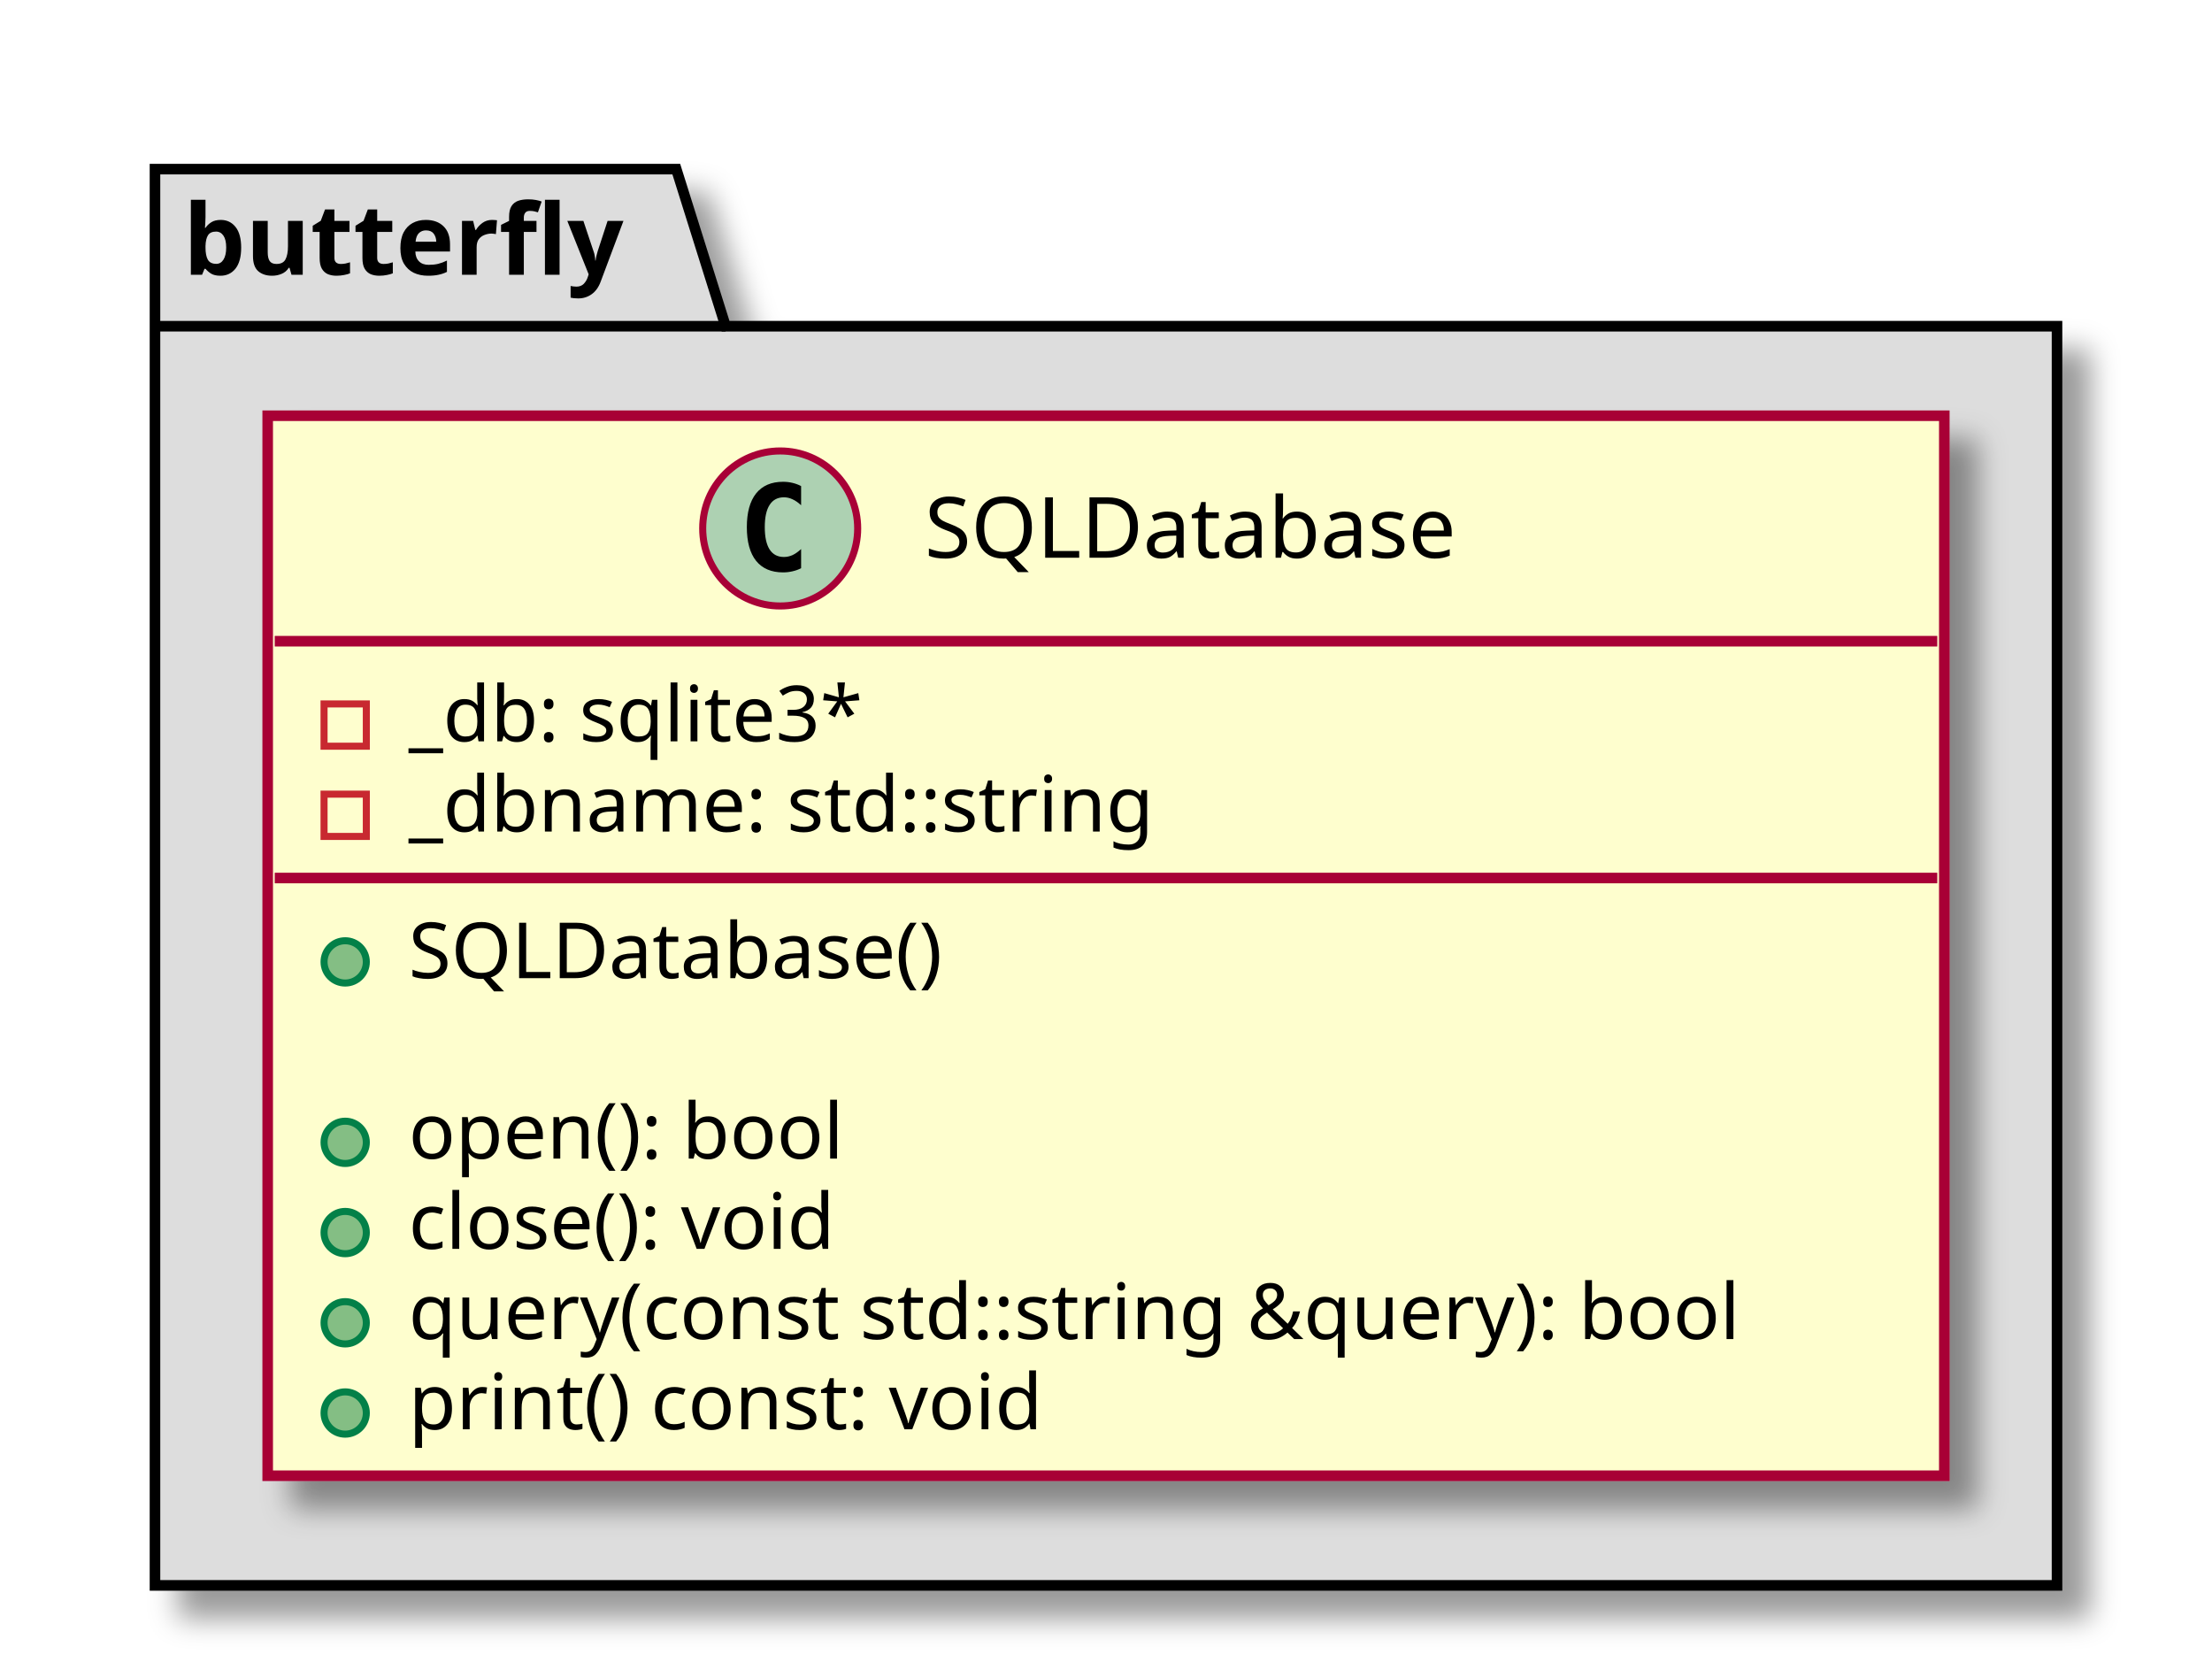
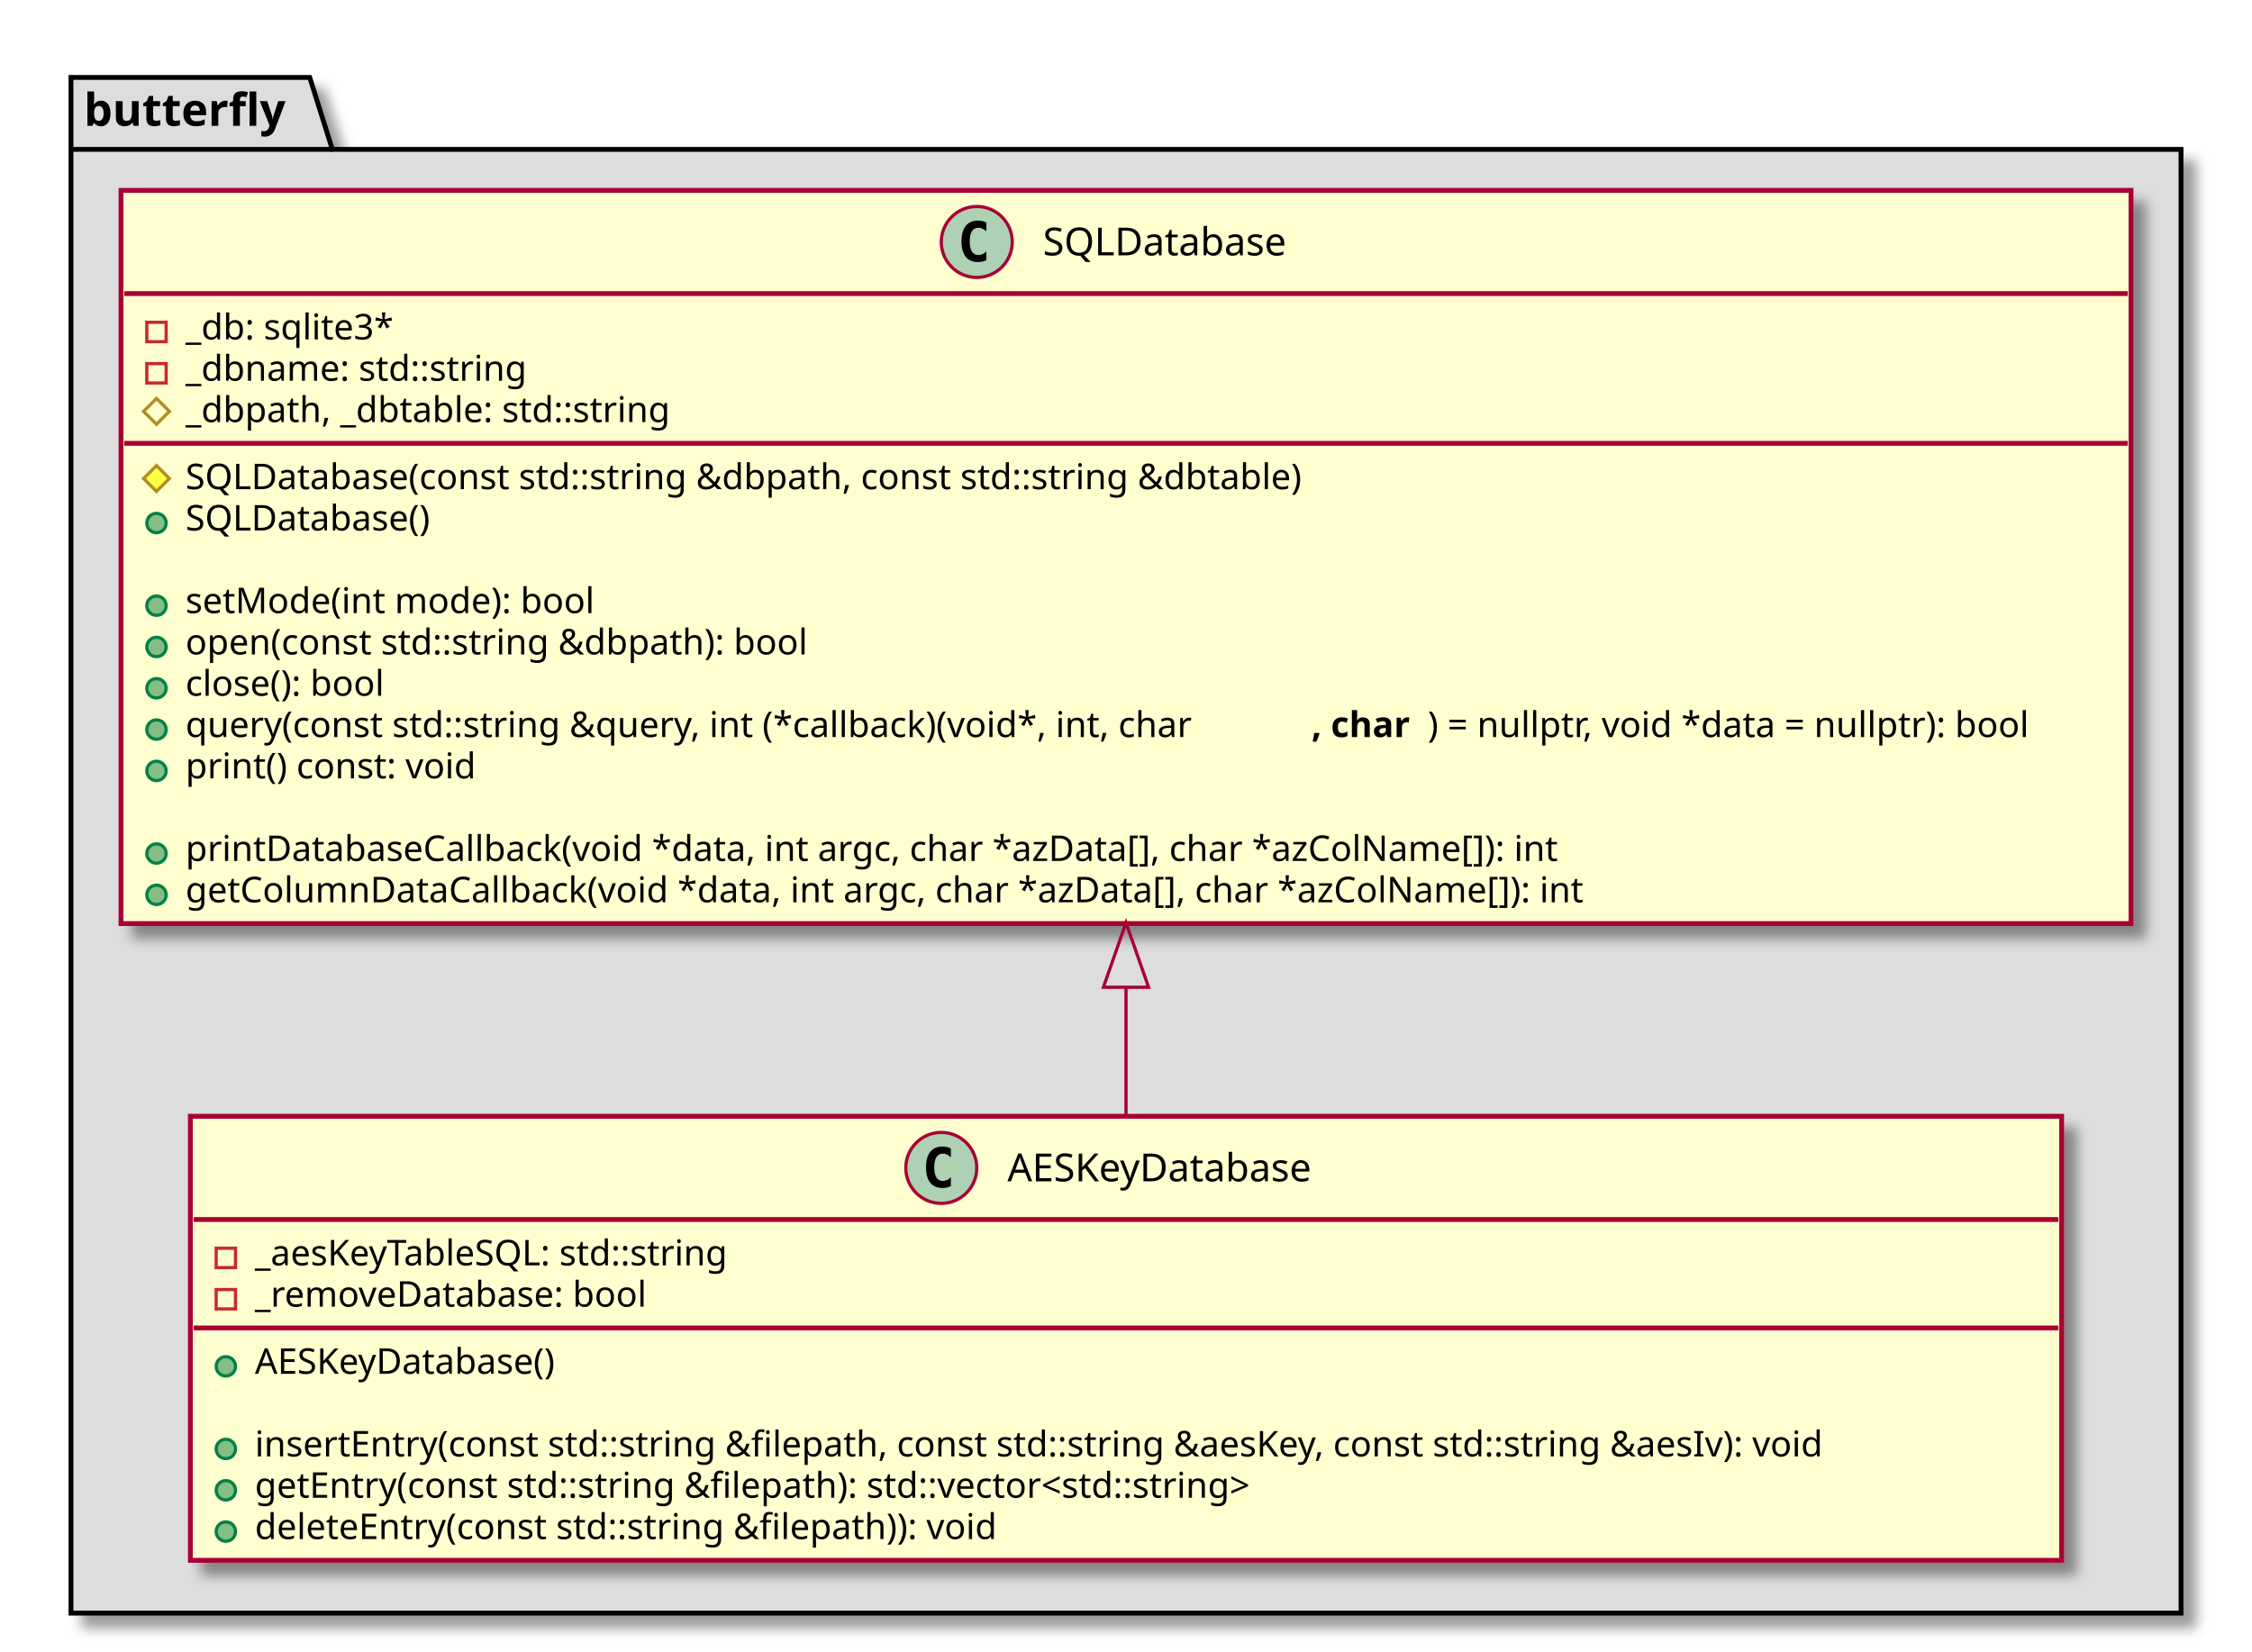
- <svg xmlns="http://www.w3.org/2000/svg" contentScriptType="application/ecmascript" contentStyleType="text/css" height="237px" preserveAspectRatio="none" style="width:314px;height:237px;" version="1.1" viewBox="0 0 314 237" width="314px" zoomAndPan="magnify">
+ <svg xmlns="http://www.w3.org/2000/svg" contentScriptType="application/ecmascript" contentStyleType="text/css" height="512px" preserveAspectRatio="none" style="width:698px;height:512px;" version="1.1" viewBox="0 0 698 512" width="698px" zoomAndPan="magnify">
  <defs>
-     <filter height="300%" id="f1jugfltjnm7i9" width="300%" x="-1" y="-1">
+     <filter height="300%" id="f67qo22thl5av" width="300%" x="-1" y="-1">
      <feGaussianBlur result="blurOut" stdDeviation="2.0" />
      <feColorMatrix in="blurOut" result="blurOut2" type="matrix" values="0 0 0 0 0 0 0 0 0 0 0 0 0 0 0 0 0 0 .4 0" />
      <feOffset dx="4.0" dy="4.0" in="blurOut2" result="blurOut3" />
      <feBlend in="SourceGraphic" in2="blurOut3" mode="normal" />
    </filter>
  </defs>
  <g>
-     <polygon fill="#DDDDDD" filter="url(#f1jugfltjnm7i9)" points="22,24,96,24,103,46.297,292,46.297,292,225,22,225,22,24" style="stroke: #000000; stroke-width: 1.5;" />
+     <polygon fill="#DDDDDD" filter="url(#f67qo22thl5av)" points="22,24,96,24,103,46.297,676,46.297,676,500,22,500,22,24" style="stroke: #000000; stroke-width: 1.5;" />
    <line style="stroke: #000000; stroke-width: 1.5;" x1="22" x2="103" y1="46.297" y2="46.297" />
    <text fill="#000000" font-family="sans-serif" font-size="14" font-weight="bold" lengthAdjust="spacingAndGlyphs" textLength="68" x="26" y="38.995">butterfly</text>
-     <rect fill="#FEFECE" filter="url(#f1jugfltjnm7i9)" height="150.438" id="SQLDatabase" style="stroke: #A80036; stroke-width: 1.5;" width="238" x="38" y="59" />
-     <ellipse cx="110.75" cy="75" fill="#ADD1B2" rx="11" ry="11" style="stroke: #A80036; stroke-width: 1.0;" />
-     <path d="M113.719,80.641 Q113.141,80.938 112.5,81.078 Q111.859,81.234 111.156,81.234 Q108.656,81.234 107.328,79.594 Q106.016,77.938 106.016,74.812 Q106.016,71.688 107.328,70.031 Q108.656,68.375 111.156,68.375 Q111.859,68.375 112.5,68.531 Q113.156,68.688 113.719,68.984 L113.719,71.703 Q113.094,71.125 112.5,70.859 Q111.906,70.578 111.281,70.578 Q109.938,70.578 109.25,71.656 Q108.562,72.719 108.562,74.812 Q108.562,76.906 109.25,77.984 Q109.938,79.047 111.281,79.047 Q111.906,79.047 112.5,78.781 Q113.094,78.5 113.719,77.922 L113.719,80.641 Z " />
-     <text fill="#000000" font-family="sans-serif" font-size="12" lengthAdjust="spacingAndGlyphs" textLength="84" x="131.25" y="79.154">SQLDatabase</text>
-     <line style="stroke: #A80036; stroke-width: 1.5;" x1="39" x2="275" y1="91" y2="91" />
-     <rect fill="none" height="6" style="stroke: #C82930; stroke-width: 1.0;" width="6" x="46" y="99.902" />
-     <text fill="#000000" font-family="sans-serif" font-size="11" lengthAdjust="spacingAndGlyphs" textLength="72" x="58" y="105.21">_db: sqlite3*</text>
-     <rect fill="none" height="6" style="stroke: #C82930; stroke-width: 1.0;" width="6" x="46" y="112.707" />
-     <text fill="#000000" font-family="sans-serif" font-size="11" lengthAdjust="spacingAndGlyphs" textLength="119" x="58" y="118.015">_dbname: std::string</text>
-     <line style="stroke: #A80036; stroke-width: 1.5;" x1="39" x2="275" y1="124.609" y2="124.609" />
-     <ellipse cx="49" cy="136.512" fill="#84BE84" rx="3" ry="3" style="stroke: #038048; stroke-width: 1.0;" />
-     <text fill="#000000" font-family="sans-serif" font-size="11" lengthAdjust="spacingAndGlyphs" textLength="85" x="58" y="138.82">SQLDatabase()</text>
-     <text fill="#000000" font-family="sans-serif" font-size="11" lengthAdjust="spacingAndGlyphs" textLength="0" x="62" y="151.625" />
-     <ellipse cx="49" cy="162.121" fill="#84BE84" rx="3" ry="3" style="stroke: #038048; stroke-width: 1.0;" />
-     <text fill="#000000" font-family="sans-serif" font-size="11" lengthAdjust="spacingAndGlyphs" textLength="68" x="58" y="164.429">open(): bool</text>
-     <ellipse cx="49" cy="174.926" fill="#84BE84" rx="3" ry="3" style="stroke: #038048; stroke-width: 1.0;" />
-     <text fill="#000000" font-family="sans-serif" font-size="11" lengthAdjust="spacingAndGlyphs" textLength="69" x="58" y="177.234">close(): void</text>
-     <ellipse cx="49" cy="187.731" fill="#84BE84" rx="3" ry="3" style="stroke: #038048; stroke-width: 1.0;" />
-     <text fill="#000000" font-family="sans-serif" font-size="11" lengthAdjust="spacingAndGlyphs" textLength="212" x="58" y="190.039">query(const std::string &amp;query): bool</text>
-     <ellipse cx="49" cy="200.535" fill="#84BE84" rx="3" ry="3" style="stroke: #038048; stroke-width: 1.0;" />
-     <text fill="#000000" font-family="sans-serif" font-size="11" lengthAdjust="spacingAndGlyphs" textLength="100" x="58" y="202.843">print() const: void</text>
+     <rect fill="#FEFECE" filter="url(#f67qo22thl5av)" height="227.266" id="SQLDatabase" style="stroke: #A80036; stroke-width: 1.5;" width="623" x="37.5" y="59" />
+     <ellipse cx="302.75" cy="75" fill="#ADD1B2" rx="11" ry="11" style="stroke: #A80036; stroke-width: 1.0;" />
+     <path d="M305.719,80.641 Q305.141,80.938 304.5,81.078 Q303.859,81.234 303.156,81.234 Q300.656,81.234 299.328,79.594 Q298.016,77.938 298.016,74.812 Q298.016,71.688 299.328,70.031 Q300.656,68.375 303.156,68.375 Q303.859,68.375 304.5,68.531 Q305.156,68.688 305.719,68.984 L305.719,71.703 Q305.094,71.125 304.5,70.859 Q303.906,70.578 303.281,70.578 Q301.938,70.578 301.25,71.656 Q300.562,72.719 300.562,74.812 Q300.562,76.906 301.25,77.984 Q301.938,79.047 303.281,79.047 Q303.906,79.047 304.5,78.781 Q305.094,78.5 305.719,77.922 L305.719,80.641 Z " />
+     <text fill="#000000" font-family="sans-serif" font-size="12" lengthAdjust="spacingAndGlyphs" textLength="84" x="323.25" y="79.154">SQLDatabase</text>
+     <line style="stroke: #A80036; stroke-width: 1.5;" x1="38.5" x2="659.5" y1="91" y2="91" />
+     <rect fill="none" height="6" style="stroke: #C82930; stroke-width: 1.0;" width="6" x="45.5" y="99.902" />
+     <text fill="#000000" font-family="sans-serif" font-size="11" lengthAdjust="spacingAndGlyphs" textLength="72" x="57.5" y="105.21">_db: sqlite3*</text>
+     <rect fill="none" height="6" style="stroke: #C82930; stroke-width: 1.0;" width="6" x="45.5" y="112.707" />
+     <text fill="#000000" font-family="sans-serif" font-size="11" lengthAdjust="spacingAndGlyphs" textLength="119" x="57.5" y="118.015">_dbname: std::string</text>
+     <polygon fill="none" points="48.5,123.512,52.5,127.512,48.5,131.512,44.5,127.512" style="stroke: #B38D22; stroke-width: 1.0;" />
+     <text fill="#000000" font-family="sans-serif" font-size="11" lengthAdjust="spacingAndGlyphs" textLength="168" x="57.5" y="130.82">_dbpath, _dbtable: std::string</text>
+     <line style="stroke: #A80036; stroke-width: 1.5;" x1="38.5" x2="659.5" y1="137.414" y2="137.414" />
+     <polygon fill="#FFFF44" points="48.5,144.316,52.5,148.316,48.5,152.316,44.5,148.316" style="stroke: #B38D22; stroke-width: 1.0;" />
+     <text fill="#000000" font-family="sans-serif" font-size="11" lengthAdjust="spacingAndGlyphs" textLength="390" x="57.5" y="151.625">SQLDatabase(const std::string &amp;dbpath, const std::string &amp;dbtable)</text>
+     <ellipse cx="48.5" cy="162.121" fill="#84BE84" rx="3" ry="3" style="stroke: #038048; stroke-width: 1.0;" />
+     <text fill="#000000" font-family="sans-serif" font-size="11" lengthAdjust="spacingAndGlyphs" textLength="85" x="57.5" y="164.429">SQLDatabase()</text>
+     <text fill="#000000" font-family="sans-serif" font-size="11" lengthAdjust="spacingAndGlyphs" textLength="0" x="61.5" y="177.234" />
+     <ellipse cx="48.5" cy="187.731" fill="#84BE84" rx="3" ry="3" style="stroke: #038048; stroke-width: 1.0;" />
+     <text fill="#000000" font-family="sans-serif" font-size="11" lengthAdjust="spacingAndGlyphs" textLength="138" x="57.5" y="190.039">setMode(int mode): bool</text>
+     <ellipse cx="48.5" cy="200.535" fill="#84BE84" rx="3" ry="3" style="stroke: #038048; stroke-width: 1.0;" />
+     <text fill="#000000" font-family="sans-serif" font-size="11" lengthAdjust="spacingAndGlyphs" textLength="215" x="57.5" y="202.843">open(const std::string &amp;dbpath): bool</text>
+     <ellipse cx="48.5" cy="213.34" fill="#84BE84" rx="3" ry="3" style="stroke: #038048; stroke-width: 1.0;" />
+     <text fill="#000000" font-family="sans-serif" font-size="11" lengthAdjust="spacingAndGlyphs" textLength="70" x="57.5" y="215.648">close(): bool</text>
+     <ellipse cx="48.5" cy="226.144" fill="#84BE84" rx="3" ry="3" style="stroke: #038048; stroke-width: 1.0;" />
+     <text fill="#000000" font-family="sans-serif" font-size="11" lengthAdjust="spacingAndGlyphs" textLength="349" x="57.5" y="228.453">query(const std::string &amp;query, int (*callback)(void*, int, char</text>
+     <text fill="#000000" font-family="sans-serif" font-size="11" font-weight="bold" lengthAdjust="spacingAndGlyphs" textLength="36" x="406.5" y="228.453">, char</text>
+     <text fill="#000000" font-family="sans-serif" font-size="11" lengthAdjust="spacingAndGlyphs" textLength="212" x="442.5" y="228.453">) = nullptr, void *data = nullptr): bool</text>
+     <ellipse cx="48.5" cy="238.949" fill="#84BE84" rx="3" ry="3" style="stroke: #038048; stroke-width: 1.0;" />
+     <text fill="#000000" font-family="sans-serif" font-size="11" lengthAdjust="spacingAndGlyphs" textLength="100" x="57.5" y="241.257">print() const: void</text>
+     <text fill="#000000" font-family="sans-serif" font-size="11" lengthAdjust="spacingAndGlyphs" textLength="0" x="61.5" y="254.062" />
+     <ellipse cx="48.5" cy="264.559" fill="#84BE84" rx="3" ry="3" style="stroke: #038048; stroke-width: 1.0;" />
+     <text fill="#000000" font-family="sans-serif" font-size="11" lengthAdjust="spacingAndGlyphs" textLength="469" x="57.5" y="266.867">printDatabaseCallback(void *data, int argc, char *azData[], char *azColName[]): int</text>
+     <ellipse cx="48.5" cy="277.363" fill="#84BE84" rx="3" ry="3" style="stroke: #038048; stroke-width: 1.0;" />
+     <text fill="#000000" font-family="sans-serif" font-size="11" lengthAdjust="spacingAndGlyphs" textLength="476" x="57.5" y="279.671">getColumnDataCallback(void *data, int argc, char *azData[], char *azColName[]): int</text>
+     <rect fill="#FEFECE" filter="url(#f67qo22thl5av)" height="137.633" id="AESKeyDatabase" style="stroke: #A80036; stroke-width: 1.5;" width="580" x="59" y="346" />
+     <ellipse cx="291.75" cy="362" fill="#ADD1B2" rx="11" ry="11" style="stroke: #A80036; stroke-width: 1.0;" />
+     <path d="M294.719,367.641 Q294.141,367.938 293.5,368.078 Q292.859,368.234 292.156,368.234 Q289.656,368.234 288.328,366.594 Q287.016,364.938 287.016,361.812 Q287.016,358.688 288.328,357.031 Q289.656,355.375 292.156,355.375 Q292.859,355.375 293.5,355.531 Q294.156,355.688 294.719,355.984 L294.719,358.703 Q294.094,358.125 293.5,357.859 Q292.906,357.578 292.281,357.578 Q290.938,357.578 290.25,358.656 Q289.562,359.719 289.562,361.812 Q289.562,363.906 290.25,364.984 Q290.938,366.047 292.281,366.047 Q292.906,366.047 293.5,365.781 Q294.094,365.5 294.719,364.922 L294.719,367.641 Z " />
+     <text fill="#000000" font-family="sans-serif" font-size="12" lengthAdjust="spacingAndGlyphs" textLength="106" x="312.25" y="366.154">AESKeyDatabase</text>
+     <line style="stroke: #A80036; stroke-width: 1.5;" x1="60" x2="638" y1="378" y2="378" />
+     <rect fill="none" height="6" style="stroke: #C82930; stroke-width: 1.0;" width="6" x="67" y="386.902" />
+     <text fill="#000000" font-family="sans-serif" font-size="11" lengthAdjust="spacingAndGlyphs" textLength="168" x="79" y="392.21">_aesKeyTableSQL: std::string</text>
+     <rect fill="none" height="6" style="stroke: #C82930; stroke-width: 1.0;" width="6" x="67" y="399.707" />
+     <text fill="#000000" font-family="sans-serif" font-size="11" lengthAdjust="spacingAndGlyphs" textLength="135" x="79" y="405.015">_removeDatabase: bool</text>
+     <line style="stroke: #A80036; stroke-width: 1.5;" x1="60" x2="638" y1="411.609" y2="411.609" />
+     <ellipse cx="70" cy="423.512" fill="#84BE84" rx="3" ry="3" style="stroke: #038048; stroke-width: 1.0;" />
+     <text fill="#000000" font-family="sans-serif" font-size="11" lengthAdjust="spacingAndGlyphs" textLength="104" x="79" y="425.82">AESKeyDatabase()</text>
+     <text fill="#000000" font-family="sans-serif" font-size="11" lengthAdjust="spacingAndGlyphs" textLength="0" x="83" y="438.625" />
+     <ellipse cx="70" cy="449.121" fill="#84BE84" rx="3" ry="3" style="stroke: #038048; stroke-width: 1.0;" />
+     <text fill="#000000" font-family="sans-serif" font-size="11" lengthAdjust="spacingAndGlyphs" textLength="554" x="79" y="451.429">insertEntry(const std::string &amp;filepath, const std::string &amp;aesKey, const std::string &amp;aesIv): void</text>
+     <ellipse cx="70" cy="461.926" fill="#84BE84" rx="3" ry="3" style="stroke: #038048; stroke-width: 1.0;" />
+     <text fill="#000000" font-family="sans-serif" font-size="11" lengthAdjust="spacingAndGlyphs" textLength="351" x="79" y="464.234">getEntry(const std::string &amp;filepath): std::vector&lt;std::string&gt;</text>
+     <ellipse cx="70" cy="474.731" fill="#84BE84" rx="3" ry="3" style="stroke: #038048; stroke-width: 1.0;" />
+     <text fill="#000000" font-family="sans-serif" font-size="11" lengthAdjust="spacingAndGlyphs" textLength="257" x="79" y="477.039">deleteEntry(const std::string &amp;filepath)): void</text>
+     <path d="M349,306.11 C349,319.79 349,333.25 349,345.78 " fill="none" id="SQLDatabase-AESKeyDatabase" style="stroke: #A80036; stroke-width: 1.0;" />
+     <polygon fill="none" points="342,306,349,286,356,306,342,306" style="stroke: #A80036; stroke-width: 1.0;" />
  </g>
</svg>
